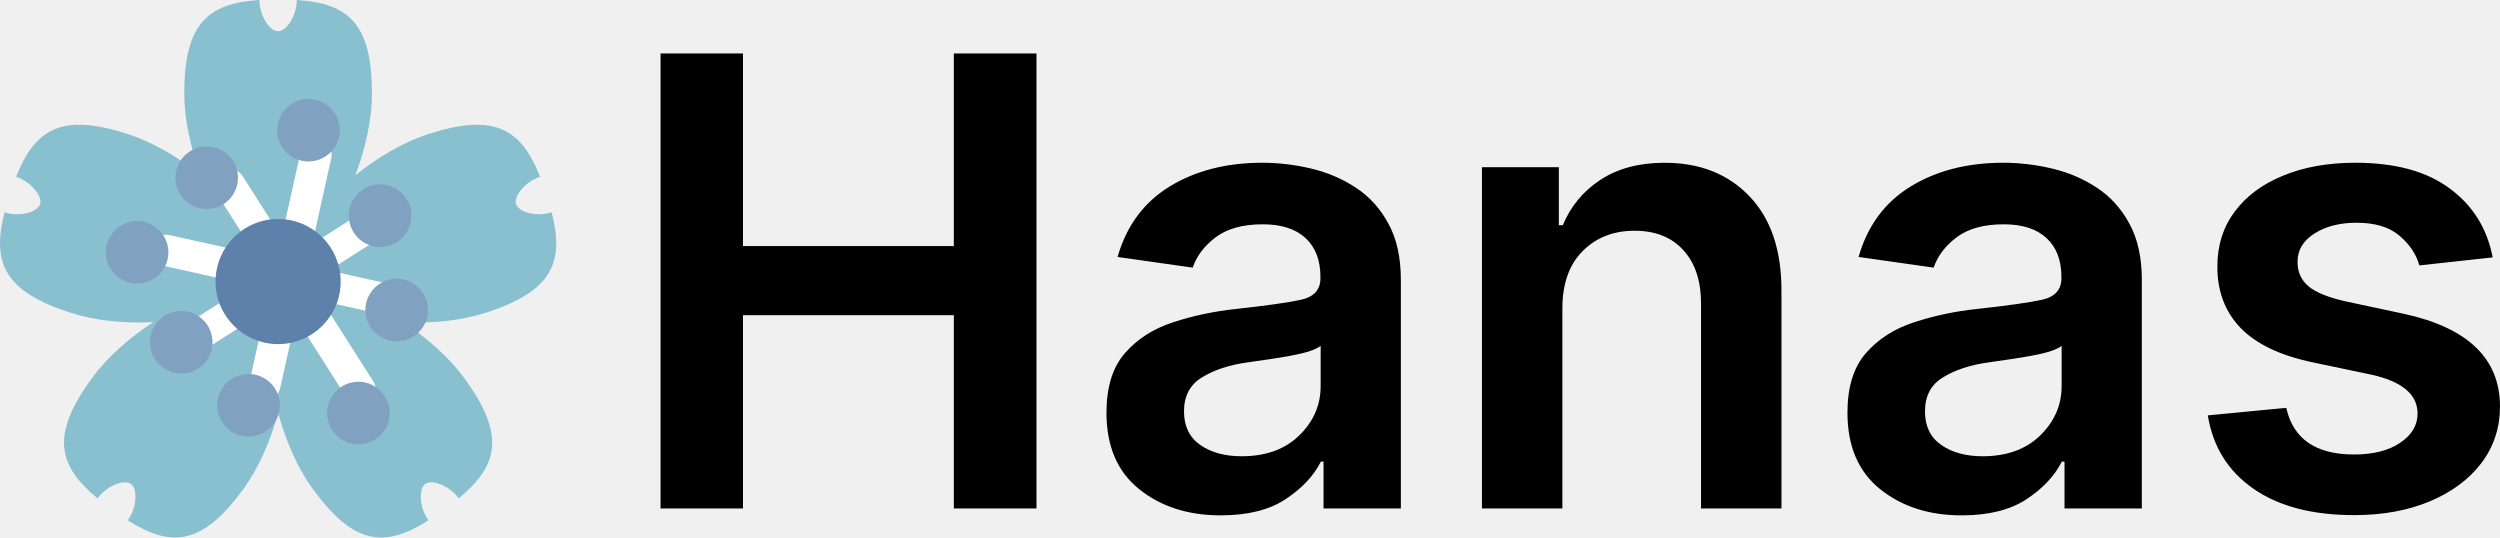
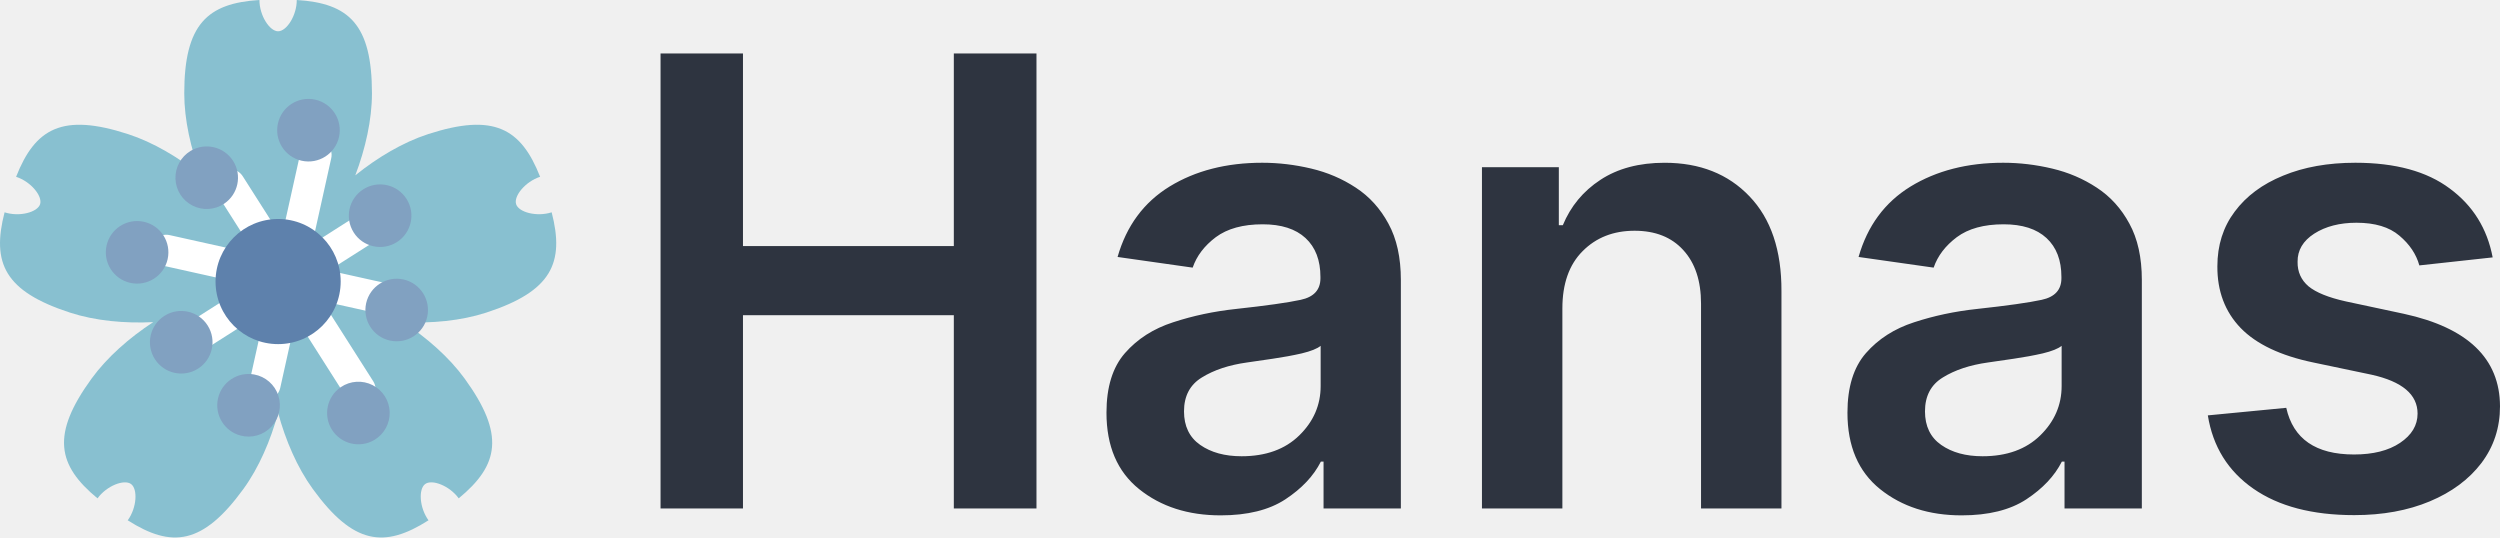
<svg xmlns="http://www.w3.org/2000/svg" width="159.83" height="34.363">
  <path fill="#F4ABBA" d="M31.078 19.989c4.197-1.363 5.027-3.182 4.191-6.416-.952.308-2.105-.001-2.272-.518-.168-.513.581-1.443 1.533-1.753-1.223-3.107-2.964-4.089-7.16-2.727-1.607.522-3.239 1.492-4.656 2.635.648-1.701 1.066-3.553 1.066-5.242 0-4.412-1.473-5.765-4.807-5.968 0 1-.652 2-1.193 2-.54 0-1.194-1-1.194-2-3.334.203-4.806 1.556-4.806 5.968 0 1.689.417 3.541 1.066 5.241-1.416-1.142-3.049-2.111-4.655-2.633-4.197-1.364-5.938-.381-7.162 2.727.951.31 1.701 1.238 1.534 1.753-.167.515-1.32.826-2.27.518-.838 3.233-.006 5.052 4.19 6.415 1.605.521 3.496.697 5.313.605-1.524.994-2.95 2.247-3.943 3.613-2.594 3.57-2.197 5.53.381 7.654.588-.809 1.703-1.235 2.142-.917.438.317.378 1.511-.21 2.32 2.816 1.795 4.803 1.565 7.396-2.003.993-1.366 1.743-3.111 2.218-4.867.475 1.757 1.226 3.501 2.218 4.867 2.594 3.57 4.58 3.798 7.397 2.003-.587-.81-.649-2.002-.21-2.321.437-.317 1.553.107 2.142.917 2.577-2.123 2.973-4.083.381-7.653-.993-1.366-2.42-2.619-3.943-3.613 1.816.092 3.706-.084 5.313-.605zm-13.298-.47c-.162-.292-.353-.538-.588-.709-.234-.171-.528-.276-.856-.341.228-.244.403-.502.493-.778.09-.275.1-.587.06-.919.301.141.601.228.891.228.29 0 .59-.087.894-.229-.04.332-.03.644.06.919.09.276.264.534.491.778-.327.065-.62.17-.855.341-.236.172-.428.418-.59.71z" style="fill:#88c0d0;fill-opacity:1" />
  <g fill="#fff">
    <path d="M17.481 17.529a1 1 0 0 1-1.193.76l-5.858-1.302a1 1 0 1 1 .434-1.952l5.857 1.302c.54.12.88.653.76 1.192zm.976.218a1 1 0 0 1 1.193-.76l5.857 1.302a1 1 0 1 1-.433 1.952l-5.857-1.302a.998.998 0 0 1-.76-1.192z" />
    <path d="M18.457 17.747a1 1 0 0 1-1.38-.308l-3.22-5.061a1 1 0 1 1 1.686-1.073l3.222 5.062a1.001 1.001 0 0 1-.308 1.38zm.797 1.252a1 1 0 0 1 1.38.307l3.223 5.062a1 1 0 0 1-1.689 1.074l-3.22-5.062a1.003 1.003 0 0 1 .306-1.381z" />
    <path d="M18.674 16.771a1 1 0 0 1-.759-1.193l1.302-5.857a1 1 0 1 1 1.951.434l-1.3 5.857a1 1 0 0 1-1.194.759zm-.217.976a.998.998 0 0 1 .76 1.192l-1.3 5.857a1 1 0 0 1-1.955-.433l1.303-5.857a.998.998 0 0 1 1.192-.759z" />
    <path d="M18.457 17.746a.999.999 0 0 1 .307-1.38l5.062-3.221a1 1 0 1 1 1.073 1.687l-5.062 3.221a.998.998 0 0 1-1.38-.307z" />
    <path d="M18.457 17.746a1 1 0 0 1-.307 1.381l-5.062 3.222a1 1 0 1 1-1.074-1.688l5.062-3.222a1.002 1.002 0 0 1 1.381.307z" />
  </g>
  <path d="M21.792 24.748a2.001 2.001 0 1 1 2.146 3.376 2.001 2.001 0 0 1-2.146-3.376zM14.33 13.023a2 2 0 1 1-2.148-3.373 2 2 0 0 1 2.148 3.373zm1.92 10.918a2.002 2.002 0 1 1-.867 3.906 2.002 2.002 0 0 1 .867-3.906zm3.037-13.665a2 2 0 1 1 .868-3.905 2 2 0 1 1-.868 3.905zm-6.013 10.53a2 2 0 1 1-3.375 2.15 2 2 0 0 1 3.375-2.15zm9.34-5.943a2 2 0 1 1 3.376-2.147 2 2 0 0 1-3.377 2.147zm.794 4.524a2.002 2.002 0 0 1 2.387-1.52 2 2 0 1 1-2.387 1.52zm-12.69-2.821a2 2 0 1 1-3.905-.868 2 2 0 0 1 3.905.868z" fill="#EA596E" style="fill:#81a1c1;fill-opacity:1" />
  <circle fill="#FFCC4D" cx="17.78" cy="18" r="4" style="fill:#5e81ac;fill-opacity:1" />
-   <g aria-label="Hanas" style="font-size:40px;line-height:1.25;font-family:Inter;-inkscape-font-specification:Inter">
-     <path d="M42.23 32.507V3.417h5.27v12.315h13.48V3.416h5.284v29.091H60.98V20.15H47.5v12.358zM78.04 32.948q-3.125 0-5.213-1.677-2.088-1.676-2.088-4.886 0-2.457 1.179-3.807Q73.11 21.215 75 20.604q1.904-.625 4.02-.852 2.884-.313 4.134-.583 1.264-.27 1.264-1.378v-.085q0-1.605-.952-2.486-.952-.88-2.741-.88-1.89 0-2.998.824-1.093.823-1.477 1.946l-4.801-.682q.852-2.983 3.324-4.503 2.486-1.52 5.923-1.52 1.563 0 3.125.37 1.563.369 2.855 1.22 1.307.853 2.088 2.302.796 1.449.796 3.608v14.602h-4.943V29.51h-.17q-.697 1.378-2.274 2.415-1.562 1.023-4.133 1.023zm1.335-3.779q2.33 0 3.693-1.335 1.364-1.335 1.364-3.153V22.11q-.327.27-1.207.483-.867.198-1.847.34l-1.662.242q-1.719.241-2.87.952-1.15.696-1.15 2.173 0 1.42 1.037 2.145 1.037.724 2.642.724zM99.886 19.723v12.784h-5.142V10.69h4.915v3.707h.256q.753-1.818 2.4-2.897 1.662-1.094 4.106-1.094 3.38 0 5.426 2.145 2.06 2.145 2.045 6.065v13.892h-5.142V19.411q0-2.188-1.136-3.424-1.122-1.235-3.111-1.235-2.031 0-3.324 1.306-1.293 1.293-1.293 3.665zM125.412 32.948q-3.125 0-5.213-1.677-2.088-1.676-2.088-4.886 0-2.457 1.179-3.807 1.193-1.363 3.082-1.974 1.904-.625 4.02-.852 2.884-.313 4.134-.583 1.264-.27 1.264-1.378v-.085q0-1.605-.952-2.486-.952-.88-2.741-.88-1.89 0-2.997.824-1.094.823-1.478 1.946l-4.8-.682q.851-2.983 3.323-4.503 2.486-1.52 5.923-1.52 1.563 0 3.125.37 1.563.369 2.855 1.22 1.307.853 2.088 2.302.796 1.449.796 3.608v14.602h-4.943V29.51h-.17q-.697 1.378-2.273 2.415-1.563 1.023-4.134 1.023zm1.335-3.779q2.33 0 3.693-1.335 1.364-1.335 1.364-3.153V22.11q-.327.27-1.207.483-.867.198-1.847.34l-1.662.242q-1.719.241-2.87.952-1.15.696-1.15 2.173 0 1.42 1.037 2.145 1.037.724 2.642.724zM159.36 16.456l-4.687.512q-.298-1.08-1.278-1.904-.966-.824-2.742-.824-1.605 0-2.698.696-1.08.696-1.066 1.804-.014.952.696 1.563.725.596 2.387.966l3.721.795q6.122 1.335 6.137 5.91 0 2.059-1.194 3.636-1.193 1.562-3.295 2.443-2.102.88-4.83.88-4.02 0-6.448-1.69-2.43-1.69-2.912-4.687l5.014-.483q.667 2.983 4.332 2.983 1.833 0 2.94-.74 1.123-.752 1.123-1.874 0-1.832-2.94-2.486l-3.722-.781q-3.14-.654-4.645-2.202-1.506-1.562-1.492-3.949 0-2.017 1.108-3.494 1.108-1.491 3.097-2.301 1.989-.824 4.616-.824 3.836 0 6.037 1.648 2.216 1.633 2.742 4.403z" style="font-style:normal;font-variant:normal;font-weight:600;font-stretch:normal;font-family:Inter;-inkscape-font-specification:'Inter Semi-Bold'" />
-   </g>
+   <path d="M42.23 32.507V3.417h5.27v12.315h13.48V3.416h5.284v29.091H60.98V20.15H47.5v12.358zM78.04 32.948q-3.125 0-5.213-1.677-2.088-1.676-2.088-4.886 0-2.457 1.179-3.807Q73.11 21.215 75 20.604q1.904-.625 4.02-.852 2.884-.313 4.134-.583 1.264-.27 1.264-1.378v-.085q0-1.605-.952-2.486-.952-.88-2.741-.88-1.89 0-2.998.824-1.093.823-1.477 1.946l-4.801-.682q.852-2.983 3.324-4.503 2.486-1.52 5.923-1.52 1.563 0 3.125.37 1.563.369 2.855 1.22 1.307.853 2.088 2.302.796 1.449.796 3.608v14.602h-4.943V29.51h-.17q-.697 1.378-2.274 2.415-1.562 1.023-4.133 1.023zm1.335-3.779q2.33 0 3.693-1.335 1.364-1.335 1.364-3.153V22.11q-.327.27-1.207.483-.867.198-1.847.34l-1.662.242q-1.719.241-2.87.952-1.15.696-1.15 2.173 0 1.42 1.037 2.145 1.037.724 2.642.724zM99.886 19.723v12.784h-5.142V10.69h4.915v3.707h.256q.753-1.818 2.4-2.897 1.662-1.094 4.106-1.094 3.38 0 5.426 2.145 2.06 2.145 2.045 6.065v13.892h-5.142V19.411q0-2.188-1.136-3.424-1.122-1.235-3.111-1.235-2.031 0-3.324 1.306-1.293 1.293-1.293 3.665zM125.412 32.948q-3.125 0-5.213-1.677-2.088-1.676-2.088-4.886 0-2.457 1.179-3.807 1.193-1.363 3.082-1.974 1.904-.625 4.02-.852 2.884-.313 4.134-.583 1.264-.27 1.264-1.378v-.085q0-1.605-.952-2.486-.952-.88-2.741-.88-1.89 0-2.997.824-1.094.823-1.478 1.946l-4.8-.682q.851-2.983 3.323-4.503 2.486-1.52 5.923-1.52 1.563 0 3.125.37 1.563.369 2.855 1.22 1.307.853 2.088 2.302.796 1.449.796 3.608v14.602h-4.943V29.51h-.17q-.697 1.378-2.273 2.415-1.563 1.023-4.134 1.023zm1.335-3.779q2.33 0 3.693-1.335 1.364-1.335 1.364-3.153V22.11q-.327.27-1.207.483-.867.198-1.847.34l-1.662.242q-1.719.241-2.87.952-1.15.696-1.15 2.173 0 1.42 1.037 2.145 1.037.724 2.642.724zM159.36 16.456l-4.687.512q-.298-1.08-1.278-1.904-.966-.824-2.742-.824-1.605 0-2.698.696-1.08.696-1.066 1.804-.014.952.696 1.563.725.596 2.387.966l3.721.795q6.122 1.335 6.137 5.91 0 2.059-1.194 3.636-1.193 1.562-3.295 2.443-2.102.88-4.83.88-4.02 0-6.448-1.69-2.43-1.69-2.912-4.687l5.014-.483q.667 2.983 4.332 2.983 1.833 0 2.94-.74 1.123-.752 1.123-1.874 0-1.832-2.94-2.486l-3.722-.781q-3.14-.654-4.645-2.202-1.506-1.562-1.492-3.949 0-2.017 1.108-3.494 1.108-1.491 3.097-2.301 1.989-.824 4.616-.824 3.836 0 6.037 1.648 2.216 1.633 2.742 4.403z" style="font-style:normal;font-variant:normal;font-weight:600;font-stretch:normal;font-size:40px;line-height:1.25;font-family:Inter;-inkscape-font-specification:'Inter Semi-Bold';stroke-width:1.002;stroke-miterlimit:4;stroke-dasharray:none;fill:#2e3440;fill-opacity:1" />
</svg>
